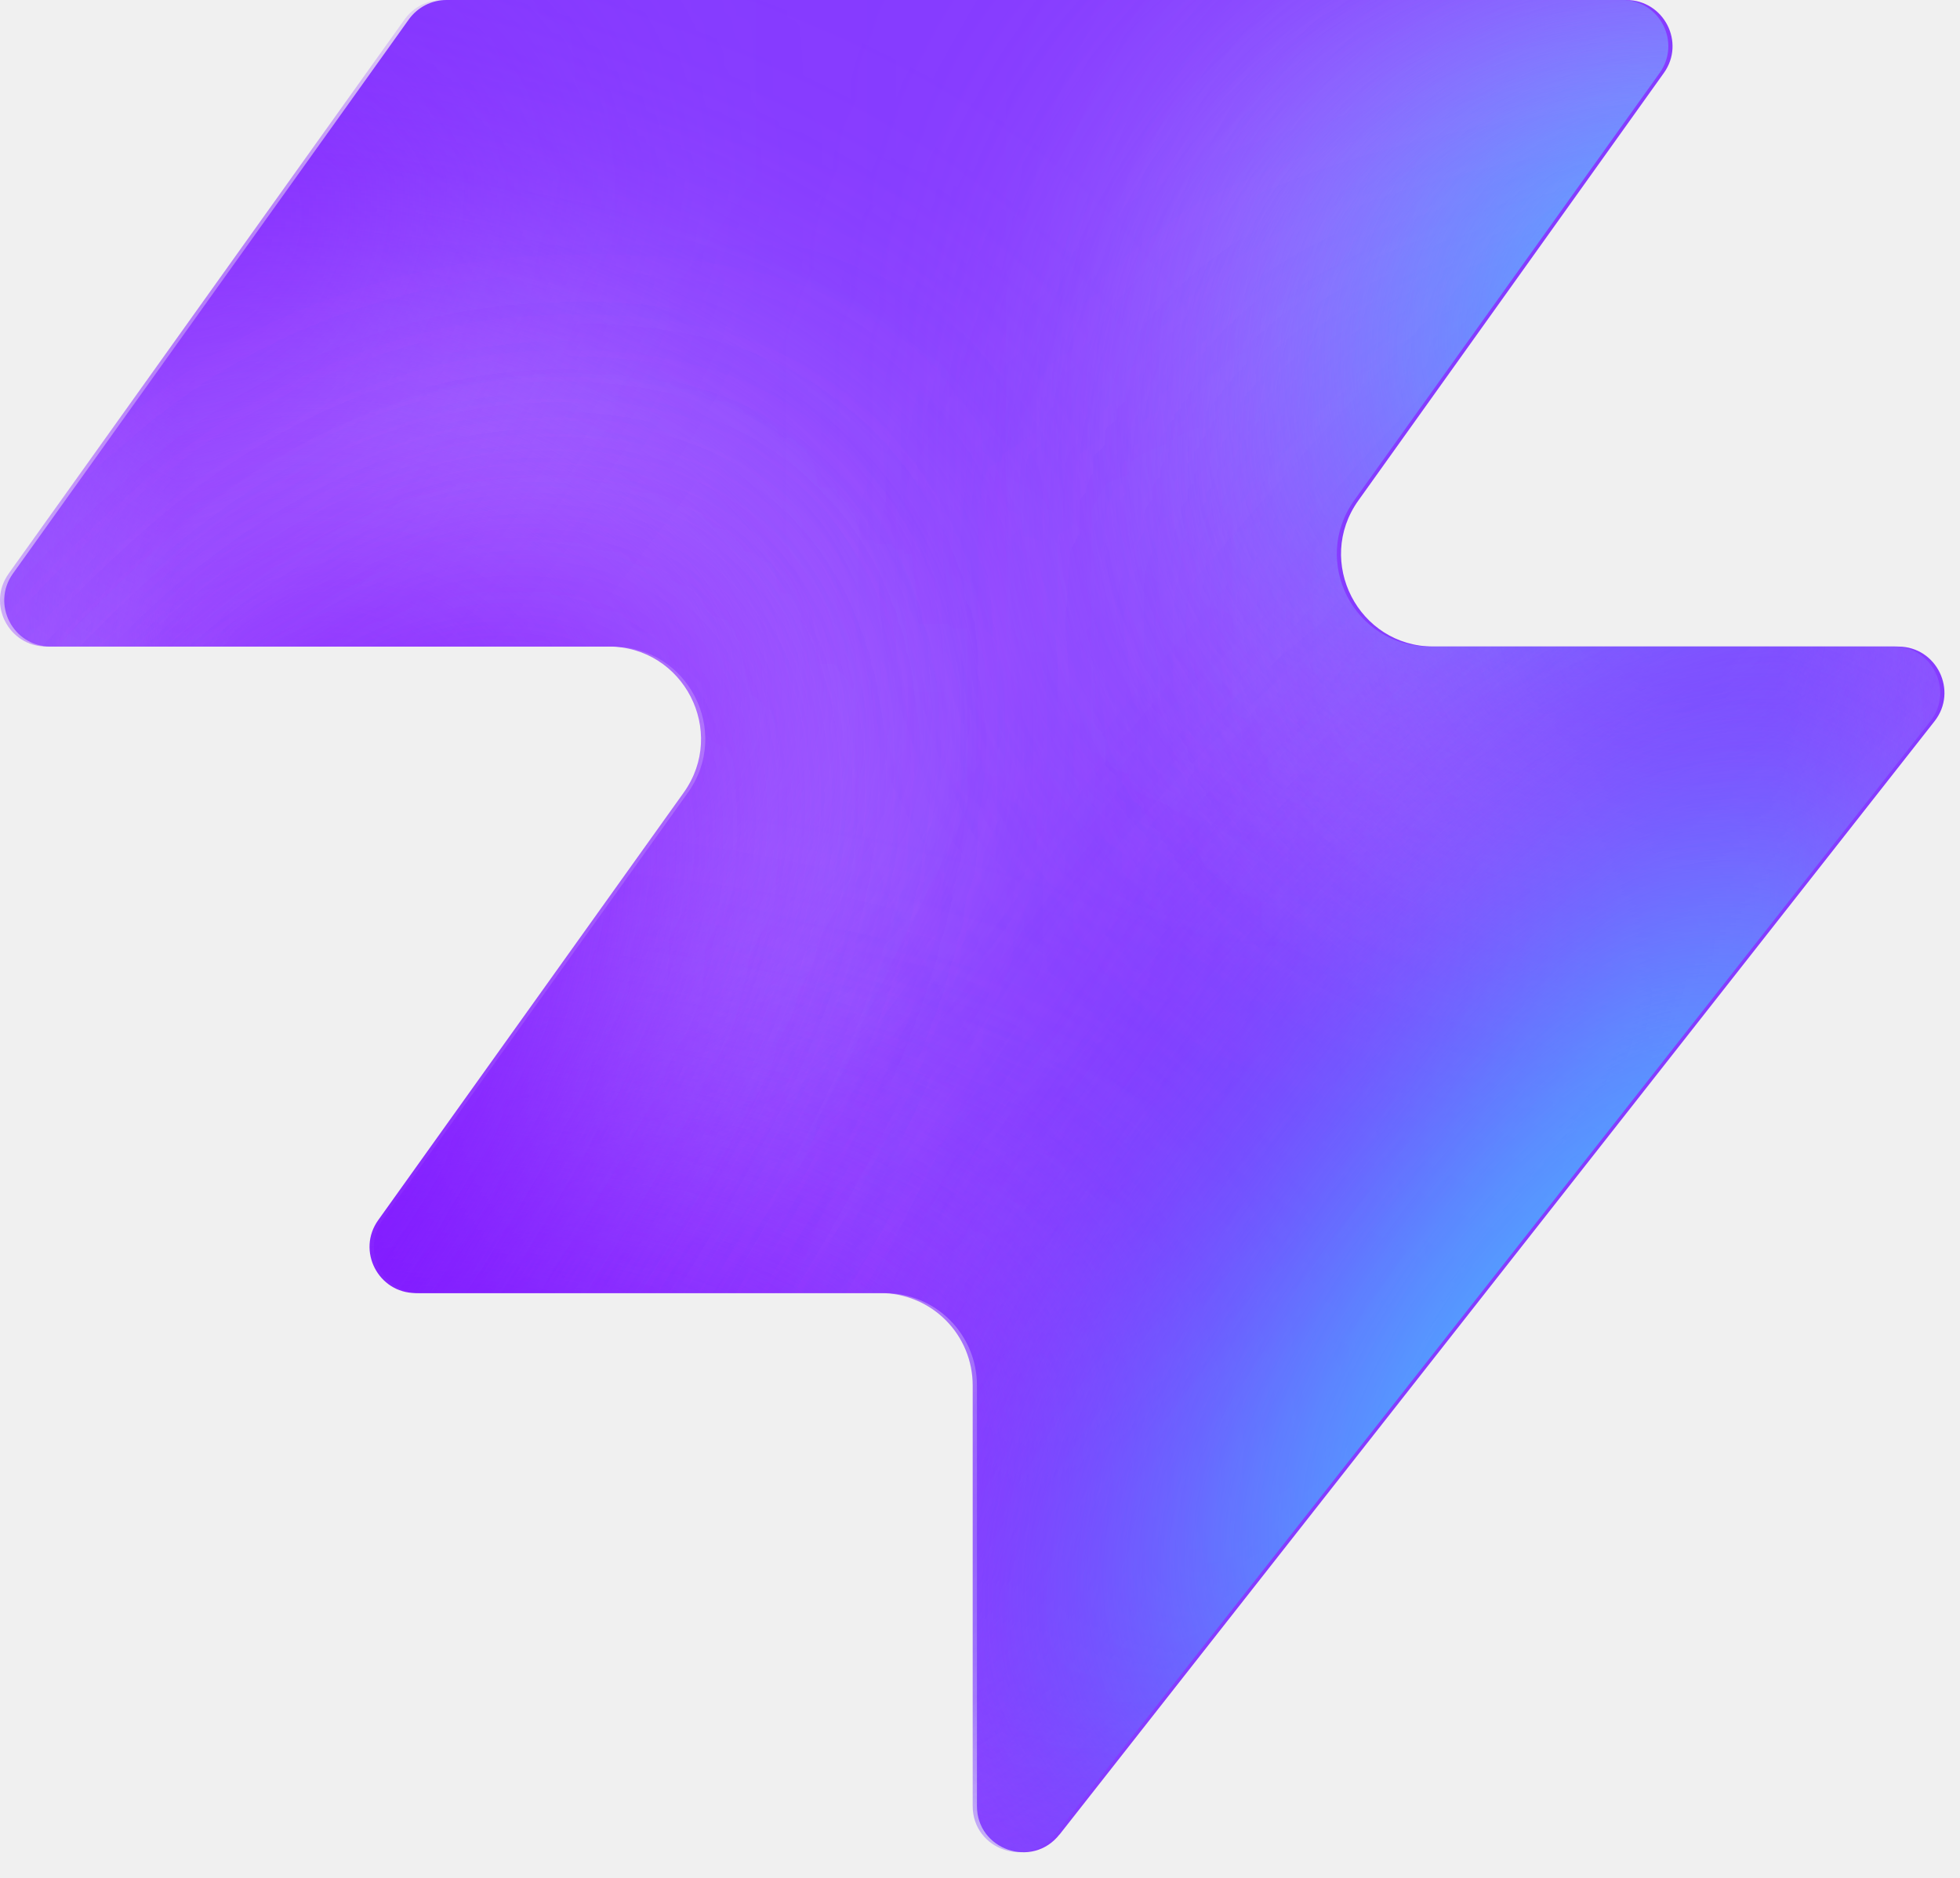
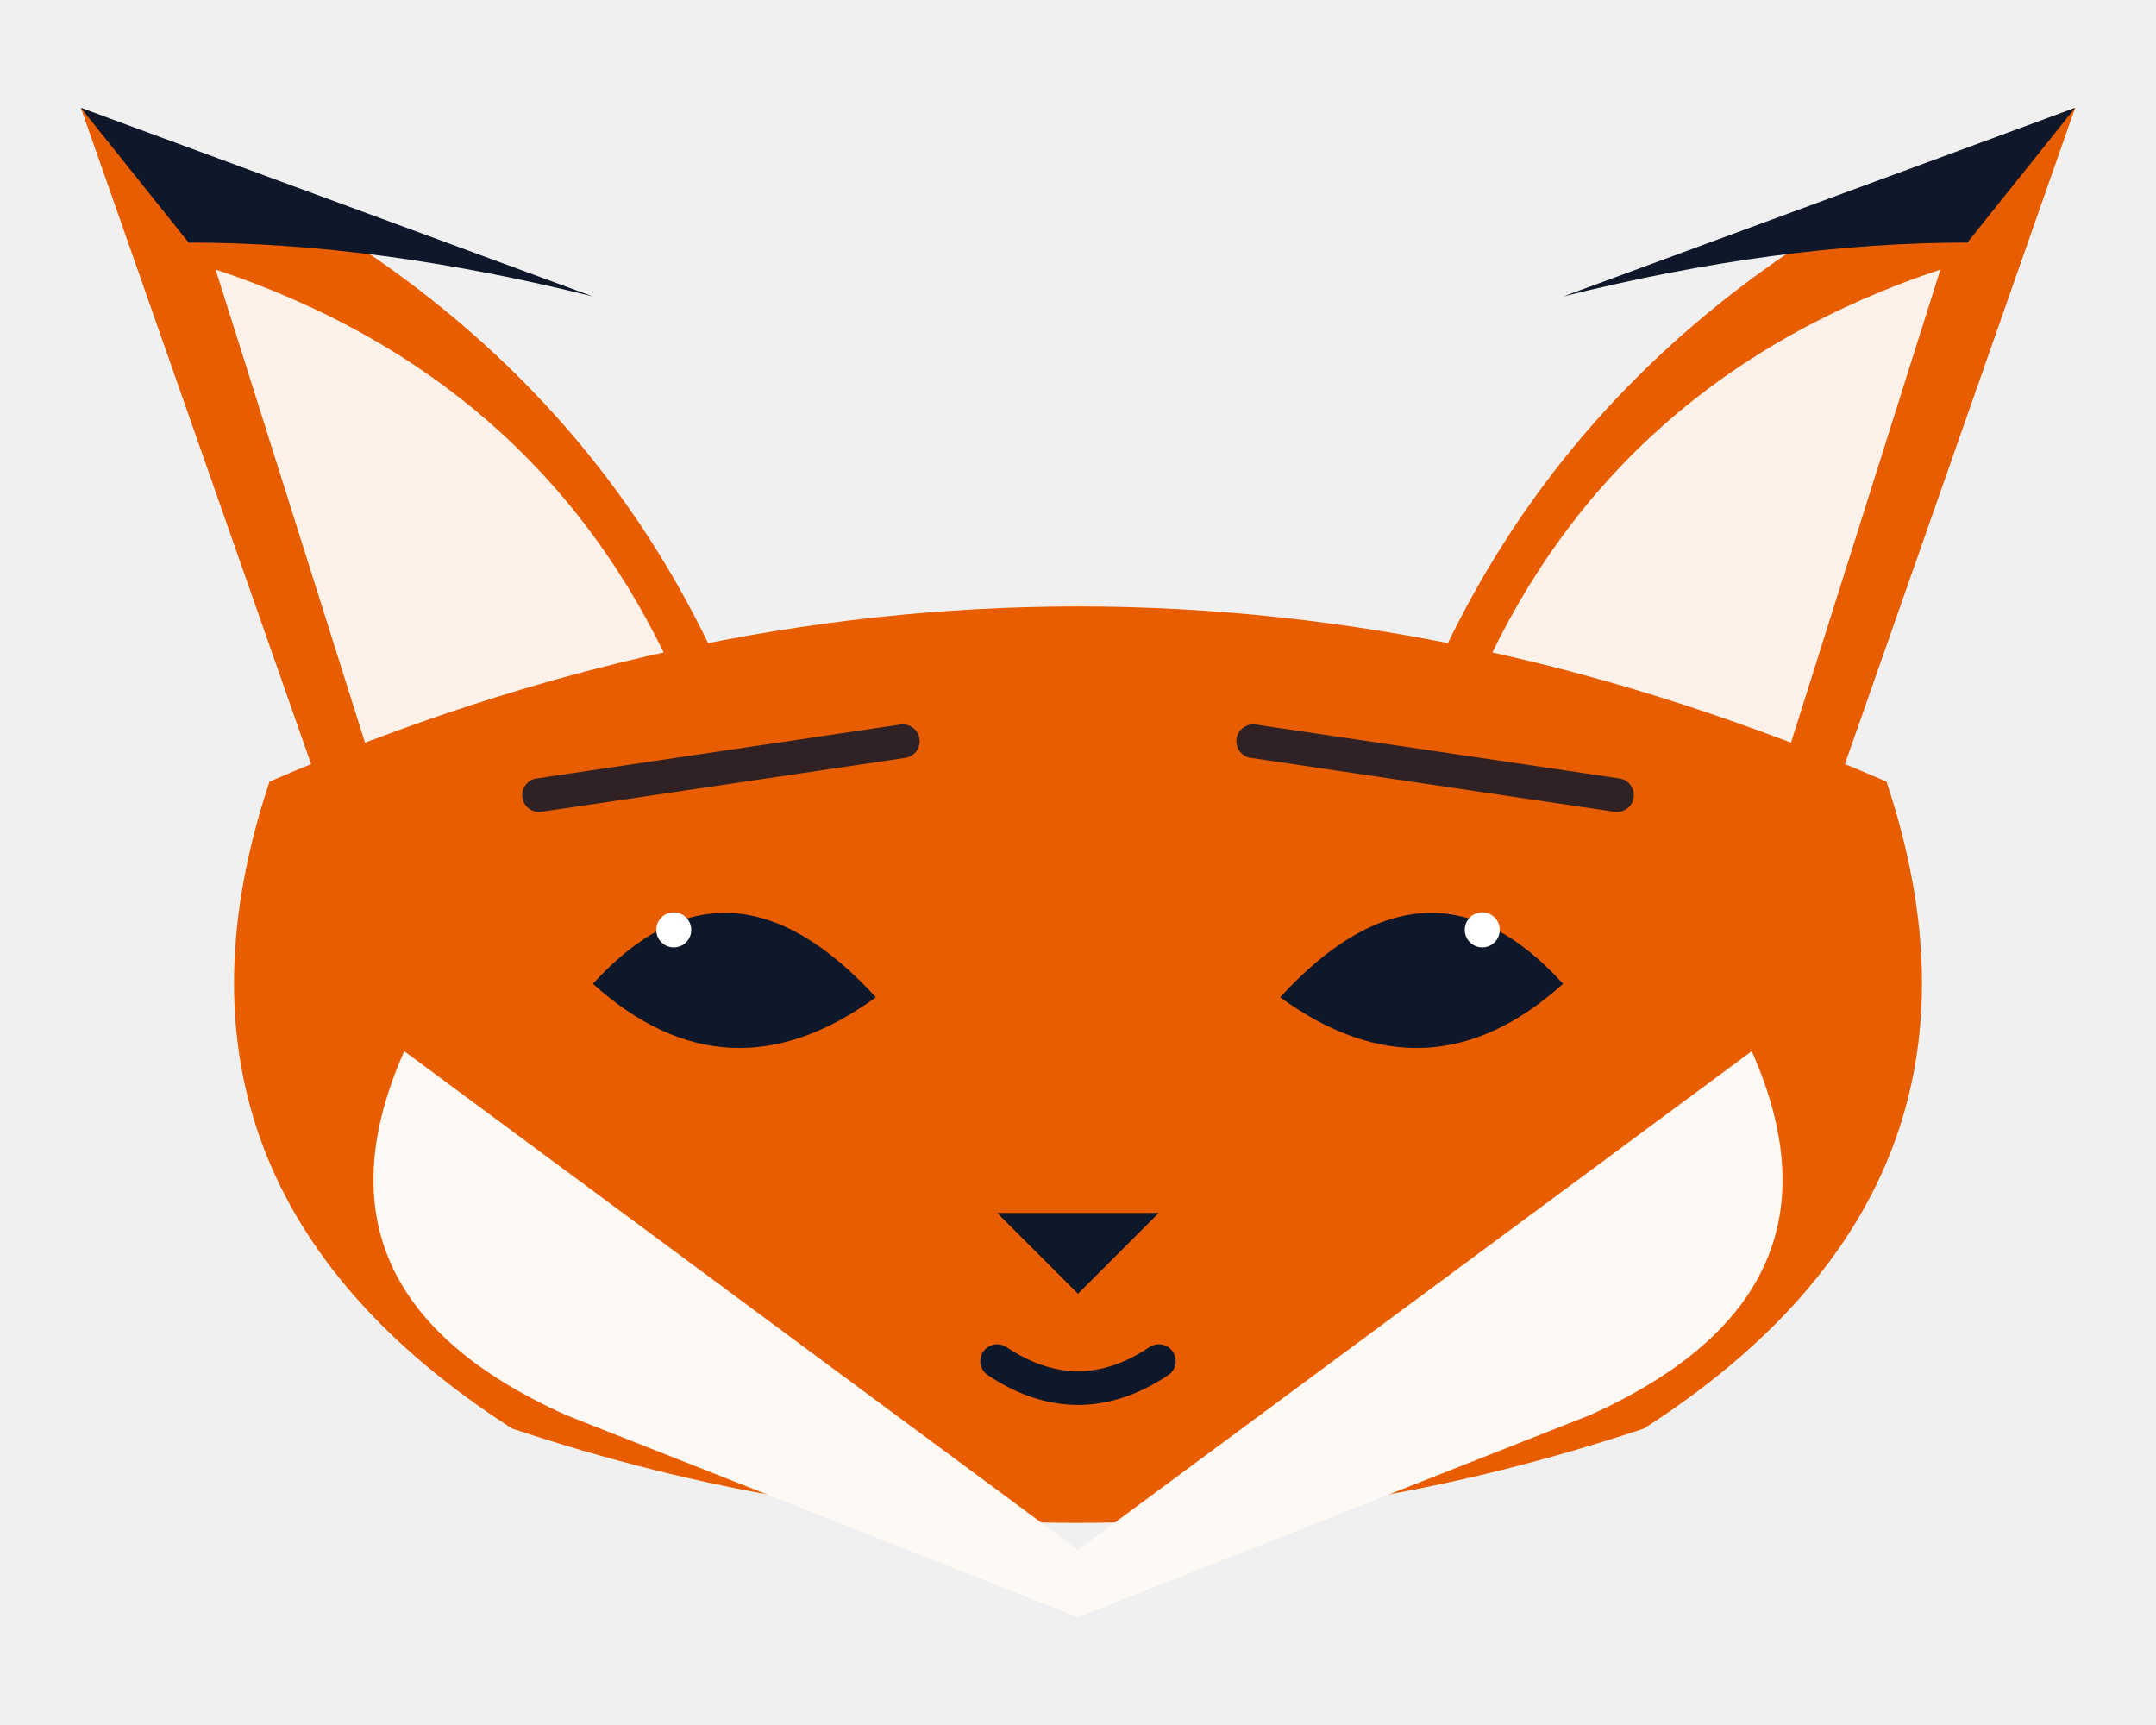
- <svg xmlns="http://www.w3.org/2000/svg" width="48" height="46" fill="none" viewBox="0 0 48 46">
-   <path fill="#863bff" d="M25.946 44.938c-.664.845-2.021.375-2.021-.698V33.937a2.26 2.26 0 0 0-2.262-2.262H10.287c-.92 0-1.456-1.04-.92-1.788l7.48-10.471c1.07-1.497 0-3.578-1.842-3.578H1.237c-.92 0-1.456-1.04-.92-1.788L10.013.474c.214-.297.556-.474.92-.474h28.894c.92 0 1.456 1.04.92 1.788l-7.48 10.471c-1.07 1.498 0 3.579 1.842 3.579h11.377c.943 0 1.473 1.088.89 1.83L25.947 44.94z" style="fill:#863bff;fill:color(display-p3 .525 .23 1);fill-opacity:1" />
-   <mask id="a" width="48" height="46" x="0" y="0" maskUnits="userSpaceOnUse" style="mask-type:alpha">
-     <path fill="#000" d="M25.842 44.938c-.664.844-2.021.375-2.021-.698V33.937a2.26 2.26 0 0 0-2.262-2.262H10.183c-.92 0-1.456-1.04-.92-1.788l7.48-10.471c1.07-1.498 0-3.579-1.842-3.579H1.133c-.92 0-1.456-1.04-.92-1.787L9.91.473c.214-.297.556-.474.92-.474h28.894c.92 0 1.456 1.04.92 1.788l-7.48 10.471c-1.07 1.498 0 3.578 1.842 3.578h11.377c.943 0 1.473 1.088.89 1.832L25.843 44.94z" style="fill:#000;fill-opacity:1" />
-   </mask>
-   <g mask="url(#a)">
-     <g filter="url(#b)">
-       <ellipse cx="5.508" cy="14.704" fill="#ede6ff" rx="5.508" ry="14.704" style="fill:#ede6ff;fill:color(display-p3 .927 .903 1);fill-opacity:1" transform="matrix(.00324 1 1 -.00324 -4.47 31.516)" />
-     </g>
-     <g filter="url(#c)">
-       <ellipse cx="10.399" cy="29.851" fill="#ede6ff" rx="10.399" ry="29.851" style="fill:#ede6ff;fill:color(display-p3 .927 .903 1);fill-opacity:1" transform="matrix(.00324 1 1 -.00324 -39.328 7.883)" />
-     </g>
-     <g filter="url(#d)">
-       <ellipse cx="5.508" cy="30.487" fill="#7e14ff" rx="5.508" ry="30.487" style="fill:#7e14ff;fill:color(display-p3 .492 .077 1);fill-opacity:1" transform="rotate(89.814 -25.913 -14.639)scale(1 -1)" />
-     </g>
-     <g filter="url(#e)">
-       <ellipse cx="5.508" cy="30.599" fill="#7e14ff" rx="5.508" ry="30.599" style="fill:#7e14ff;fill:color(display-p3 .492 .077 1);fill-opacity:1" transform="rotate(89.814 -32.644 -3.334)scale(1 -1)" />
-     </g>
-     <g filter="url(#f)">
-       <ellipse cx="5.508" cy="30.599" fill="#7e14ff" rx="5.508" ry="30.599" style="fill:#7e14ff;fill:color(display-p3 .492 .077 1);fill-opacity:1" transform="matrix(.00324 1 1 -.00324 -34.34 30.47)" />
-     </g>
-     <g filter="url(#g)">
-       <ellipse cx="14.072" cy="22.078" fill="#ede6ff" rx="14.072" ry="22.078" style="fill:#ede6ff;fill:color(display-p3 .927 .903 1);fill-opacity:1" transform="rotate(93.35 24.506 48.493)scale(-1 1)" />
-     </g>
-     <g filter="url(#h)">
-       <ellipse cx="3.47" cy="21.501" fill="#7e14ff" rx="3.47" ry="21.501" style="fill:#7e14ff;fill:color(display-p3 .492 .077 1);fill-opacity:1" transform="rotate(89.009 28.708 47.59)scale(-1 1)" />
-     </g>
-     <g filter="url(#i)">
-       <ellipse cx="3.47" cy="21.501" fill="#7e14ff" rx="3.47" ry="21.501" style="fill:#7e14ff;fill:color(display-p3 .492 .077 1);fill-opacity:1" transform="rotate(89.009 28.708 47.59)scale(-1 1)" />
-     </g>
-     <g filter="url(#j)">
-       <ellipse cx=".387" cy="8.972" fill="#7e14ff" rx="4.407" ry="29.108" style="fill:#7e14ff;fill:color(display-p3 .492 .077 1);fill-opacity:1" transform="rotate(39.51 .387 8.972)" />
-     </g>
-     <g filter="url(#k)">
-       <ellipse cx="47.523" cy="-6.092" fill="#7e14ff" rx="4.407" ry="29.108" style="fill:#7e14ff;fill:color(display-p3 .492 .077 1);fill-opacity:1" transform="rotate(37.892 47.523 -6.092)" />
-     </g>
-     <g filter="url(#l)">
-       <ellipse cx="41.412" cy="6.333" fill="#47bfff" rx="5.971" ry="9.665" style="fill:#47bfff;fill:color(display-p3 .28 .748 1);fill-opacity:1" transform="rotate(37.892 41.412 6.333)" />
-     </g>
-     <g filter="url(#m)">
-       <ellipse cx="-1.879" cy="38.332" fill="#7e14ff" rx="4.407" ry="29.108" style="fill:#7e14ff;fill:color(display-p3 .492 .077 1);fill-opacity:1" transform="rotate(37.892 -1.88 38.332)" />
-     </g>
-     <g filter="url(#n)">
-       <ellipse cx="-1.879" cy="38.332" fill="#7e14ff" rx="4.407" ry="29.108" style="fill:#7e14ff;fill:color(display-p3 .492 .077 1);fill-opacity:1" transform="rotate(37.892 -1.88 38.332)" />
-     </g>
-     <g filter="url(#o)">
-       <ellipse cx="35.651" cy="29.907" fill="#7e14ff" rx="4.407" ry="29.108" style="fill:#7e14ff;fill:color(display-p3 .492 .077 1);fill-opacity:1" transform="rotate(37.892 35.651 29.907)" />
-     </g>
-     <g filter="url(#p)">
-       <ellipse cx="38.418" cy="32.4" fill="#47bfff" rx="5.971" ry="15.297" style="fill:#47bfff;fill:color(display-p3 .28 .748 1);fill-opacity:1" transform="rotate(37.892 38.418 32.4)" />
-     </g>
-   </g>
-   <defs>
-     <filter id="b" width="60.045" height="41.654" x="-19.77" y="16.149" color-interpolation-filters="sRGB" filterUnits="userSpaceOnUse">
-       <feFlood flood-opacity="0" result="BackgroundImageFix" />
-       <feBlend in="SourceGraphic" in2="BackgroundImageFix" result="shape" />
-       <feGaussianBlur result="effect1_foregroundBlur_2002_17158" stdDeviation="7.659" />
-     </filter>
-     <filter id="c" width="90.34" height="51.437" x="-54.613" y="-7.533" color-interpolation-filters="sRGB" filterUnits="userSpaceOnUse">
-       <feFlood flood-opacity="0" result="BackgroundImageFix" />
-       <feBlend in="SourceGraphic" in2="BackgroundImageFix" result="shape" />
-       <feGaussianBlur result="effect1_foregroundBlur_2002_17158" stdDeviation="7.659" />
-     </filter>
-     <filter id="d" width="79.355" height="29.4" x="-49.64" y="2.03" color-interpolation-filters="sRGB" filterUnits="userSpaceOnUse">
-       <feFlood flood-opacity="0" result="BackgroundImageFix" />
-       <feBlend in="SourceGraphic" in2="BackgroundImageFix" result="shape" />
-       <feGaussianBlur result="effect1_foregroundBlur_2002_17158" stdDeviation="4.596" />
-     </filter>
-     <filter id="e" width="79.579" height="29.4" x="-45.045" y="20.029" color-interpolation-filters="sRGB" filterUnits="userSpaceOnUse">
-       <feFlood flood-opacity="0" result="BackgroundImageFix" />
-       <feBlend in="SourceGraphic" in2="BackgroundImageFix" result="shape" />
-       <feGaussianBlur result="effect1_foregroundBlur_2002_17158" stdDeviation="4.596" />
-     </filter>
-     <filter id="f" width="79.579" height="29.4" x="-43.513" y="21.178" color-interpolation-filters="sRGB" filterUnits="userSpaceOnUse">
-       <feFlood flood-opacity="0" result="BackgroundImageFix" />
-       <feBlend in="SourceGraphic" in2="BackgroundImageFix" result="shape" />
-       <feGaussianBlur result="effect1_foregroundBlur_2002_17158" stdDeviation="4.596" />
-     </filter>
-     <filter id="g" width="74.749" height="58.852" x="15.756" y="-17.901" color-interpolation-filters="sRGB" filterUnits="userSpaceOnUse">
-       <feFlood flood-opacity="0" result="BackgroundImageFix" />
-       <feBlend in="SourceGraphic" in2="BackgroundImageFix" result="shape" />
-       <feGaussianBlur result="effect1_foregroundBlur_2002_17158" stdDeviation="7.659" />
-     </filter>
-     <filter id="h" width="61.377" height="25.362" x="23.548" y="2.284" color-interpolation-filters="sRGB" filterUnits="userSpaceOnUse">
-       <feFlood flood-opacity="0" result="BackgroundImageFix" />
-       <feBlend in="SourceGraphic" in2="BackgroundImageFix" result="shape" />
-       <feGaussianBlur result="effect1_foregroundBlur_2002_17158" stdDeviation="4.596" />
-     </filter>
-     <filter id="i" width="61.377" height="25.362" x="23.548" y="2.284" color-interpolation-filters="sRGB" filterUnits="userSpaceOnUse">
-       <feFlood flood-opacity="0" result="BackgroundImageFix" />
-       <feBlend in="SourceGraphic" in2="BackgroundImageFix" result="shape" />
-       <feGaussianBlur result="effect1_foregroundBlur_2002_17158" stdDeviation="4.596" />
-     </filter>
-     <filter id="j" width="56.045" height="63.649" x="-27.636" y="-22.853" color-interpolation-filters="sRGB" filterUnits="userSpaceOnUse">
-       <feFlood flood-opacity="0" result="BackgroundImageFix" />
-       <feBlend in="SourceGraphic" in2="BackgroundImageFix" result="shape" />
-       <feGaussianBlur result="effect1_foregroundBlur_2002_17158" stdDeviation="4.596" />
-     </filter>
-     <filter id="k" width="54.814" height="64.646" x="20.116" y="-38.415" color-interpolation-filters="sRGB" filterUnits="userSpaceOnUse">
-       <feFlood flood-opacity="0" result="BackgroundImageFix" />
-       <feBlend in="SourceGraphic" in2="BackgroundImageFix" result="shape" />
-       <feGaussianBlur result="effect1_foregroundBlur_2002_17158" stdDeviation="4.596" />
-     </filter>
-     <filter id="l" width="33.541" height="35.313" x="24.641" y="-11.323" color-interpolation-filters="sRGB" filterUnits="userSpaceOnUse">
-       <feFlood flood-opacity="0" result="BackgroundImageFix" />
-       <feBlend in="SourceGraphic" in2="BackgroundImageFix" result="shape" />
-       <feGaussianBlur result="effect1_foregroundBlur_2002_17158" stdDeviation="4.596" />
-     </filter>
-     <filter id="m" width="54.814" height="64.646" x="-29.286" y="6.009" color-interpolation-filters="sRGB" filterUnits="userSpaceOnUse">
-       <feFlood flood-opacity="0" result="BackgroundImageFix" />
-       <feBlend in="SourceGraphic" in2="BackgroundImageFix" result="shape" />
-       <feGaussianBlur result="effect1_foregroundBlur_2002_17158" stdDeviation="4.596" />
-     </filter>
-     <filter id="n" width="54.814" height="64.646" x="-29.286" y="6.009" color-interpolation-filters="sRGB" filterUnits="userSpaceOnUse">
-       <feFlood flood-opacity="0" result="BackgroundImageFix" />
-       <feBlend in="SourceGraphic" in2="BackgroundImageFix" result="shape" />
-       <feGaussianBlur result="effect1_foregroundBlur_2002_17158" stdDeviation="4.596" />
-     </filter>
-     <filter id="o" width="54.814" height="64.646" x="8.244" y="-2.416" color-interpolation-filters="sRGB" filterUnits="userSpaceOnUse">
-       <feFlood flood-opacity="0" result="BackgroundImageFix" />
-       <feBlend in="SourceGraphic" in2="BackgroundImageFix" result="shape" />
-       <feGaussianBlur result="effect1_foregroundBlur_2002_17158" stdDeviation="4.596" />
-     </filter>
-     <filter id="p" width="39.409" height="43.623" x="18.713" y="10.588" color-interpolation-filters="sRGB" filterUnits="userSpaceOnUse">
-       <feFlood flood-opacity="0" result="BackgroundImageFix" />
-       <feBlend in="SourceGraphic" in2="BackgroundImageFix" result="shape" />
-       <feGaussianBlur result="effect1_foregroundBlur_2002_17158" stdDeviation="4.596" />
-     </filter>
-   </defs>
+ <svg xmlns="http://www.w3.org/2000/svg" viewBox="20 0 160 128" fill="none">
+   <path d="M 46 65 L 26 8 Q 64 22 76 56 Z" fill="#E85D00" />
+   <path d="M 26 8 L 34 18 Q 48 18 64 22 Z" fill="#0F172A" />
+   <path d="M 48 58 L 36 20 Q 60 28 70 50 Z" fill="#FFF9F5" opacity="0.95" />
+   <path d="M 154 65 L 174 8 Q 136 22 124 56 Z" fill="#E85D00" />
+   <path d="M 174 8 L 166 18 Q 152 18 136 22 Z" fill="#0F172A" />
+   <path d="M 152 58 L 164 20 Q 140 28 130 50 Z" fill="#FFF9F5" opacity="0.95" />
+   <path d="M 40 58 Q 100 32 160 58 Q 170 88 142 106 Q 100 120 58 106 Q 30 88 40 58 Z" fill="#E85D00" />
+   <path d="M 50 78 L 100 115 L 150 78 Q 158 96 138 105 L 100 120 L 62 105 Q 42 96 50 78 Z" fill="#FFF9F5" />
+   <polygon points="100,96 106,90 94,90" fill="#0F172A" />
+   <path d="M 64 73 Q 74 62 85 74 Q 74 82 64 73 Z" fill="#0F172A" />
+   <path d="M 136 73 Q 126 62 115 74 Q 126 82 136 73 Z" fill="#0F172A" />
+   <circle cx="70" cy="69" r="1.3" fill="#FFFFFF" />
+   <circle cx="130" cy="69" r="1.3" fill="#FFFFFF" />
+   <path d="M 60 59 L 87 55" stroke="#0F172A" stroke-width="2.5" stroke-linecap="round" opacity="0.85" />
+   <path d="M 140 59 L 113 55" stroke="#0F172A" stroke-width="2.5" stroke-linecap="round" opacity="0.85" />
+   <path d="M 94 101 Q 100 105 106 101" stroke="#0F172A" stroke-width="2.5" stroke-linecap="round" fill="none" />
</svg>
